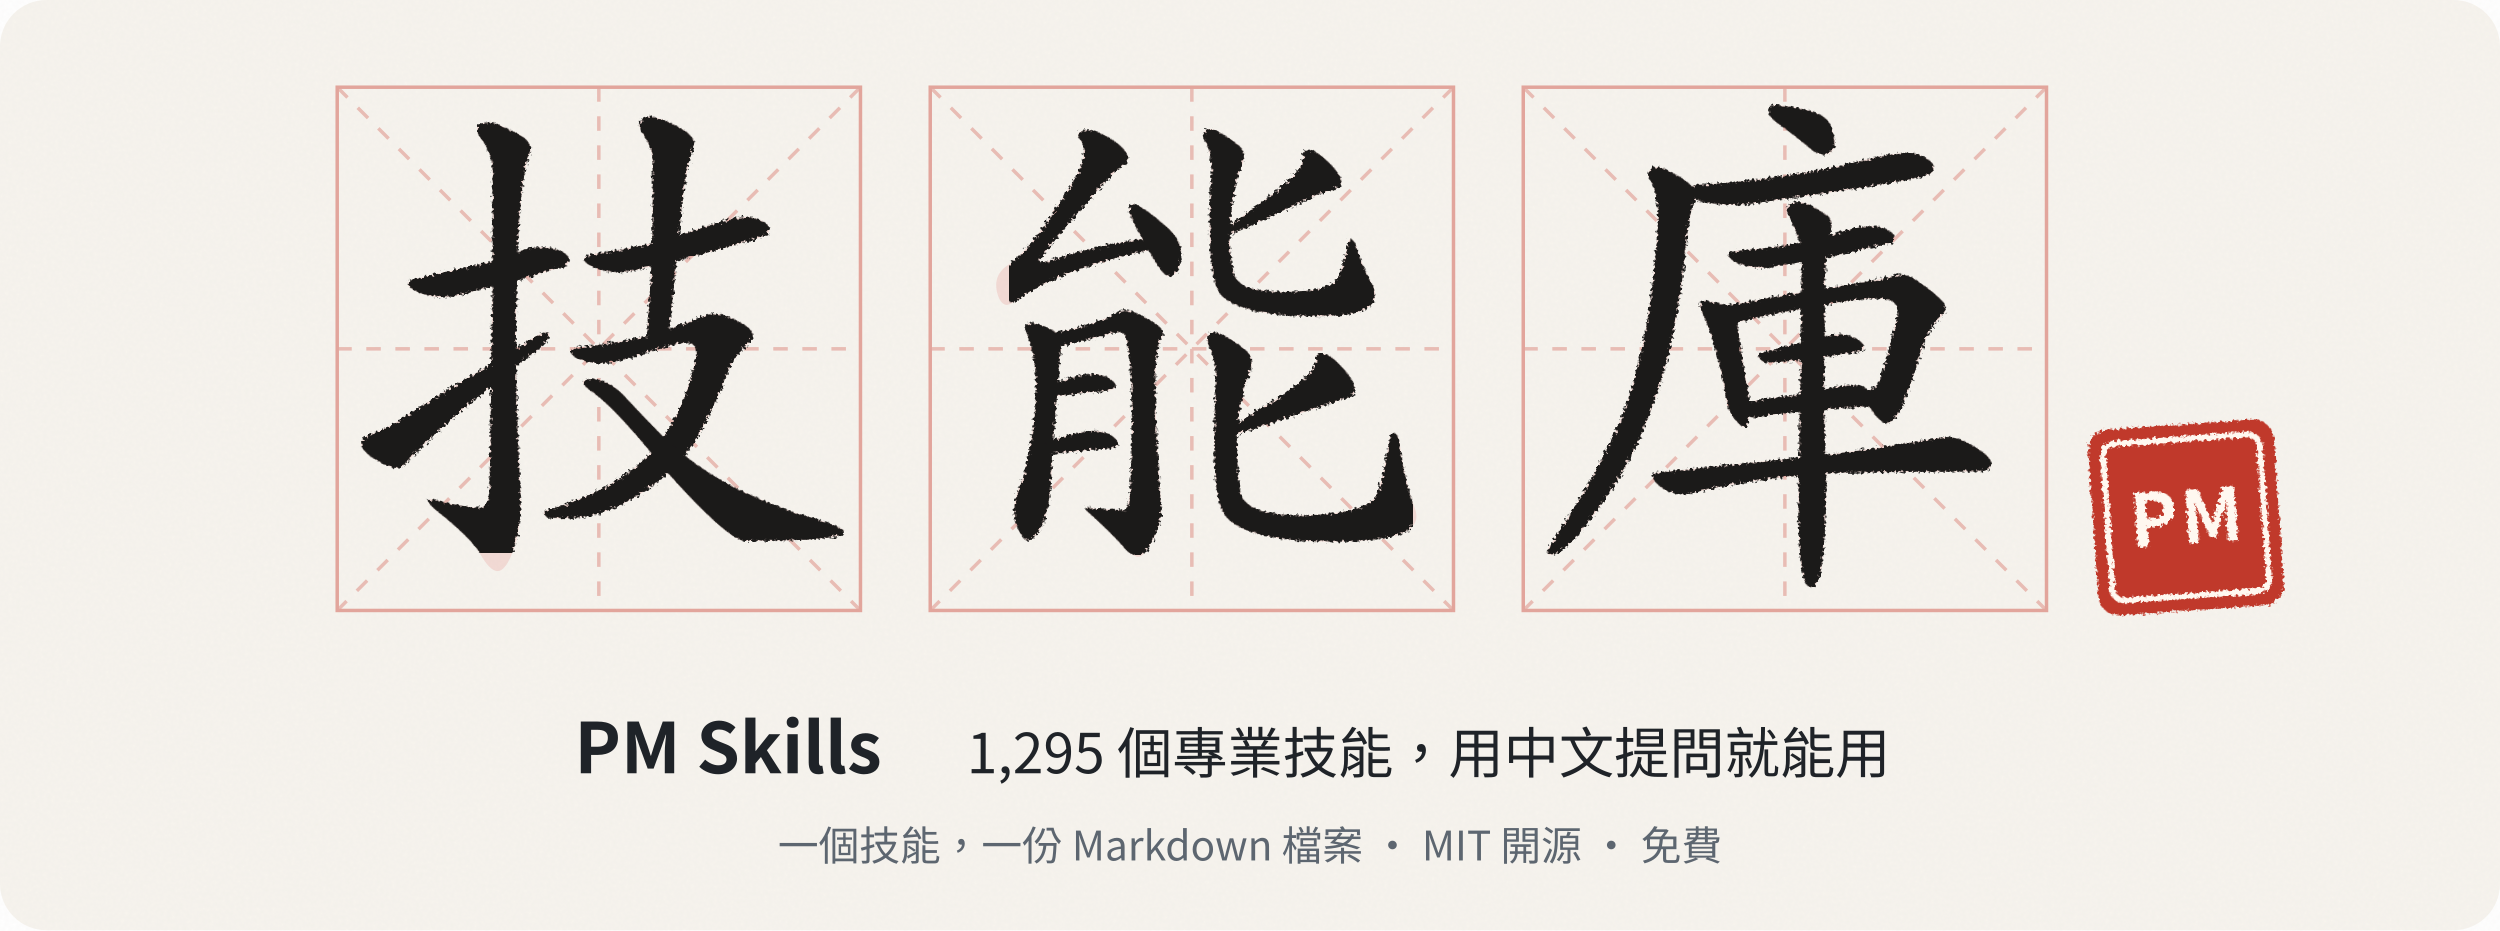
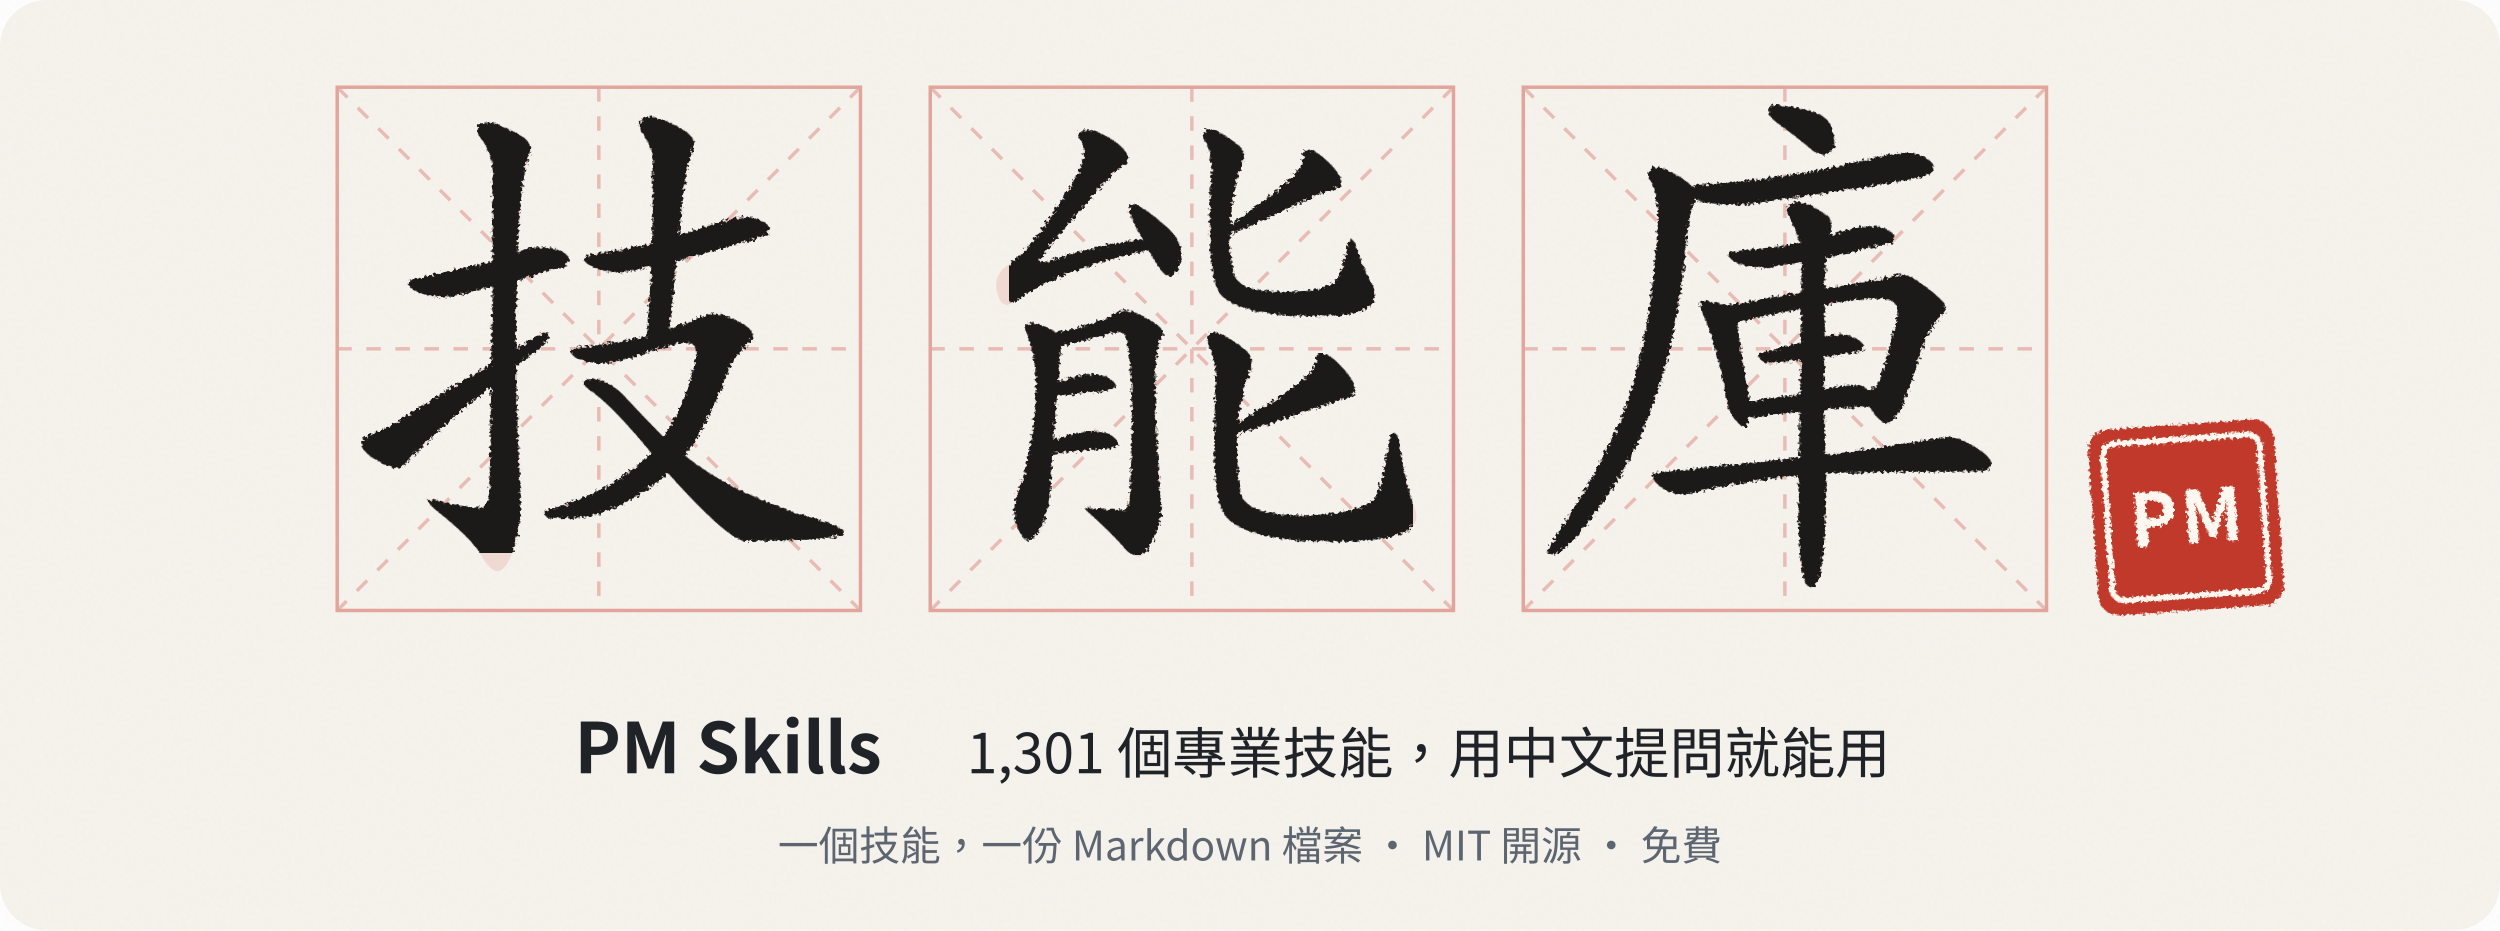
- <svg xmlns="http://www.w3.org/2000/svg" width="860" height="320" viewBox="0 0 860 320" role="img" aria-label="書法動畫：「技能庫」三個字一筆一畫寫出來，最後蓋上 PM 印章。PM Skills，1,295 個專業技能，用中文提問就能用">
+ <svg xmlns="http://www.w3.org/2000/svg" width="860" height="320" viewBox="0 0 860 320" role="img" aria-label="書法動畫：「技能庫」三個字一筆一畫寫出來，最後蓋上 PM 印章。PM Skills，1,301 個專業技能，用中文提問就能用">
  <style>
text{font-family:"PingFang TC","Noto Sans CJK TC","Microsoft JhengHei",sans-serif}
@keyframes k0{0%,2.86%{stroke-dashoffset:302;opacity:0}2.93%{opacity:1}4.00%,91.43%{stroke-dashoffset:0;opacity:1}96.43%,100%{stroke-dashoffset:0;opacity:0}}.k0{animation:k0 14s infinite;stroke-dasharray:298 898;stroke-dashoffset:0}
@keyframes k1{0%,4.43%{stroke-dashoffset:946;opacity:0}4.50%{opacity:1}7.23%,91.43%{stroke-dashoffset:0;opacity:1}96.43%,100%{stroke-dashoffset:0;opacity:0}}.k1{animation:k1 14s infinite;stroke-dasharray:942 1542;stroke-dashoffset:0}
@keyframes k2{0%,7.66%{stroke-dashoffset:420;opacity:0}7.73%{opacity:1}8.90%,91.43%{stroke-dashoffset:0;opacity:1}96.43%,100%{stroke-dashoffset:0;opacity:0}}.k2{animation:k2 14s infinite;stroke-dasharray:416 1016;stroke-dashoffset:0}
@keyframes k3{0%,9.33%{stroke-dashoffset:349;opacity:0}9.40%{opacity:1}10.47%,91.43%{stroke-dashoffset:0;opacity:1}96.43%,100%{stroke-dashoffset:0;opacity:0}}.k3{animation:k3 14s infinite;stroke-dasharray:345 945;stroke-dashoffset:0}
@keyframes k4{0%,10.90%{stroke-dashoffset:436;opacity:0}10.97%{opacity:1}12.18%,91.43%{stroke-dashoffset:0;opacity:1}96.43%,100%{stroke-dashoffset:0;opacity:0}}.k4{animation:k4 14s infinite;stroke-dasharray:432 1032;stroke-dashoffset:0}
@keyframes k5{0%,12.61%{stroke-dashoffset:806;opacity:0}12.68%{opacity:1}15.00%,91.43%{stroke-dashoffset:0;opacity:1}96.43%,100%{stroke-dashoffset:0;opacity:0}}.k5{animation:k5 14s infinite;stroke-dasharray:802 1402;stroke-dashoffset:0}
@keyframes k6{0%,15.43%{stroke-dashoffset:606;opacity:0}15.50%{opacity:1}17.22%,91.43%{stroke-dashoffset:0;opacity:1}96.43%,100%{stroke-dashoffset:0;opacity:0}}.k6{animation:k6 14s infinite;stroke-dasharray:602 1202;stroke-dashoffset:0}
@keyframes k7{0%,19.43%{stroke-dashoffset:570;opacity:0}19.51%{opacity:1}21.12%,91.43%{stroke-dashoffset:0;opacity:1}96.43%,100%{stroke-dashoffset:0;opacity:0}}.k7{animation:k7 14s infinite;stroke-dasharray:566 1166;stroke-dashoffset:0}
@keyframes k8{0%,21.55%{stroke-dashoffset:143;opacity:0}21.62%{opacity:1}22.69%,91.43%{stroke-dashoffset:0;opacity:1}96.43%,100%{stroke-dashoffset:0;opacity:0}}.k8{animation:k8 14s infinite;stroke-dasharray:139 739;stroke-dashoffset:0}
@keyframes k9{0%,23.12%{stroke-dashoffset:422;opacity:0}23.19%{opacity:1}24.36%,91.43%{stroke-dashoffset:0;opacity:1}96.43%,100%{stroke-dashoffset:0;opacity:0}}.k9{animation:k9 14s infinite;stroke-dasharray:418 1018;stroke-dashoffset:0}
@keyframes k10{0%,24.79%{stroke-dashoffset:658;opacity:0}24.86%{opacity:1}26.74%,91.43%{stroke-dashoffset:0;opacity:1}96.43%,100%{stroke-dashoffset:0;opacity:0}}.k10{animation:k10 14s infinite;stroke-dasharray:654 1254;stroke-dashoffset:0}
@keyframes k11{0%,27.17%{stroke-dashoffset:109;opacity:0}27.24%{opacity:1}28.31%,91.43%{stroke-dashoffset:0;opacity:1}96.43%,100%{stroke-dashoffset:0;opacity:0}}.k11{animation:k11 14s infinite;stroke-dasharray:105 705;stroke-dashoffset:0}
@keyframes k12{0%,28.74%{stroke-dashoffset:122;opacity:0}28.81%{opacity:1}29.88%,91.43%{stroke-dashoffset:0;opacity:1}96.43%,100%{stroke-dashoffset:0;opacity:0}}.k12{animation:k12 14s infinite;stroke-dasharray:118 718;stroke-dashoffset:0}
@keyframes k13{0%,30.31%{stroke-dashoffset:250;opacity:0}30.38%{opacity:1}31.45%,91.43%{stroke-dashoffset:0;opacity:1}96.43%,100%{stroke-dashoffset:0;opacity:0}}.k13{animation:k13 14s infinite;stroke-dasharray:246 846;stroke-dashoffset:0}
@keyframes k14{0%,31.88%{stroke-dashoffset:667;opacity:0}31.95%{opacity:1}33.85%,91.43%{stroke-dashoffset:0;opacity:1}96.43%,100%{stroke-dashoffset:0;opacity:0}}.k14{animation:k14 14s infinite;stroke-dasharray:663 1263;stroke-dashoffset:0}
@keyframes k15{0%,34.28%{stroke-dashoffset:252;opacity:0}34.35%{opacity:1}35.43%,91.43%{stroke-dashoffset:0;opacity:1}96.43%,100%{stroke-dashoffset:0;opacity:0}}.k15{animation:k15 14s infinite;stroke-dasharray:248 848;stroke-dashoffset:0}
@keyframes k16{0%,35.85%{stroke-dashoffset:817;opacity:0}35.93%{opacity:1}38.27%,91.43%{stroke-dashoffset:0;opacity:1}96.43%,100%{stroke-dashoffset:0;opacity:0}}.k16{animation:k16 14s infinite;stroke-dasharray:813 1413;stroke-dashoffset:0}
@keyframes k17{0%,40.49%{stroke-dashoffset:128;opacity:0}40.56%{opacity:1}41.63%,91.43%{stroke-dashoffset:0;opacity:1}96.43%,100%{stroke-dashoffset:0;opacity:0}}.k17{animation:k17 14s infinite;stroke-dasharray:124 724;stroke-dashoffset:0}
@keyframes k18{0%,42.06%{stroke-dashoffset:464;opacity:0}42.13%{opacity:1}43.43%,91.43%{stroke-dashoffset:0;opacity:1}96.43%,100%{stroke-dashoffset:0;opacity:0}}.k18{animation:k18 14s infinite;stroke-dasharray:460 1060;stroke-dashoffset:0}
@keyframes k19{0%,43.86%{stroke-dashoffset:810;opacity:0}43.93%{opacity:1}46.26%,91.43%{stroke-dashoffset:0;opacity:1}96.43%,100%{stroke-dashoffset:0;opacity:0}}.k19{animation:k19 14s infinite;stroke-dasharray:806 1406;stroke-dashoffset:0}
@keyframes k20{0%,46.68%{stroke-dashoffset:315;opacity:0}46.76%{opacity:1}47.83%,91.43%{stroke-dashoffset:0;opacity:1}96.43%,100%{stroke-dashoffset:0;opacity:0}}.k20{animation:k20 14s infinite;stroke-dasharray:311 911;stroke-dashoffset:0}
@keyframes k21{0%,48.26%{stroke-dashoffset:245;opacity:0}48.33%{opacity:1}49.40%,91.43%{stroke-dashoffset:0;opacity:1}96.43%,100%{stroke-dashoffset:0;opacity:0}}.k21{animation:k21 14s infinite;stroke-dasharray:241 841;stroke-dashoffset:0}
@keyframes k22{0%,49.83%{stroke-dashoffset:621;opacity:0}49.90%{opacity:1}51.66%,91.43%{stroke-dashoffset:0;opacity:1}96.43%,100%{stroke-dashoffset:0;opacity:0}}.k22{animation:k22 14s infinite;stroke-dasharray:617 1217;stroke-dashoffset:0}
@keyframes k23{0%,52.09%{stroke-dashoffset:194;opacity:0}52.16%{opacity:1}53.24%,91.43%{stroke-dashoffset:0;opacity:1}96.43%,100%{stroke-dashoffset:0;opacity:0}}.k23{animation:k23 14s infinite;stroke-dasharray:190 790;stroke-dashoffset:0}
@keyframes k24{0%,53.66%{stroke-dashoffset:234;opacity:0}53.74%{opacity:1}54.81%,91.43%{stroke-dashoffset:0;opacity:1}96.43%,100%{stroke-dashoffset:0;opacity:0}}.k24{animation:k24 14s infinite;stroke-dasharray:230 830;stroke-dashoffset:0}
@keyframes k25{0%,55.24%{stroke-dashoffset:651;opacity:0}55.31%{opacity:1}57.16%,91.43%{stroke-dashoffset:0;opacity:1}96.43%,100%{stroke-dashoffset:0;opacity:0}}.k25{animation:k25 14s infinite;stroke-dasharray:647 1247;stroke-dashoffset:0}
@keyframes k26{0%,57.59%{stroke-dashoffset:751;opacity:0}57.66%{opacity:1}59.81%,91.43%{stroke-dashoffset:0;opacity:1}96.43%,100%{stroke-dashoffset:0;opacity:0}}.k26{animation:k26 14s infinite;stroke-dasharray:747 1347;stroke-dashoffset:0}
@keyframes seal{0%,63.10%{opacity:0;transform:scale(1.35)}65.60%{opacity:1;transform:scale(.96)}67.03%,91.43%{opacity:1;transform:scale(1)}96.43%,100%{opacity:0;transform:scale(1)}}.seal{animation:seal 14s infinite;transform-box:fill-box;transform-origin:center}
@media (prefers-reduced-motion: reduce){[class]{animation:none!important}}
</style>
  <defs>
    <filter id="brush" x="-5%" y="-5%" width="110%" height="110%">
      <feTurbulence type="fractalNoise" baseFrequency=".9" numOctaves="2" seed="7" result="n" />
      <feDisplacementMap in="SourceGraphic" in2="n" scale="2.2" />
    </filter>
    <filter id="grain">
      <feTurbulence type="fractalNoise" baseFrequency=".75" numOctaves="2" seed="3" />
      <feColorMatrix values="0 0 0 0 .5  0 0 0 0 .45  0 0 0 0 .4  0 0 0 .07 0" />
    </filter>
    <clipPath id="c0">
      <path d="M 352 522 Q 445 549 448 551 Q 457 560 452 568 Q 445 580 414 586 Q 383 590 353 577 L 304 559 Q 163 528 160 526 Q 123 519 150 503 Q 195 479 254 497 Q 276 504 304 510 L 352 522 Z" />
    </clipPath>
    <clipPath id="c1">
      <path d="M 301 315 Q 300 224 298 112 Q 298 87 284 78 Q 280 74 209 87 Q 176 99 179 89 Q 180 82 200 67 Q 263 16 279 -12 Q 298 -46 313 -47 Q 328 -48 342 -13 Q 361 33 359 106 Q 352 230 350 354 L 350 387 Q 349 454 352 522 L 353 577 Q 359 718 374 765 Q 392 795 336 817 Q 302 836 283 829 Q 265 822 281 800 Q 303 772 304 738 Q 305 719 304 559 L 304 510 Q 303 444 301 358 L 301 315 Z" />
    </clipPath>
    <clipPath id="c2">
      <path d="M 301 358 Q 205 303 123 249 Q 87 227 63 220 Q 50 213 47 204 Q 46 194 62 180 Q 83 164 108 156 Q 124 152 135 165 Q 193 228 301 315 L 350 354 Q 365 367 381 378 Q 403 391 412 407 Q 419 422 408 420 Q 395 420 350 387 L 301 358 Z" />
    </clipPath>
    <clipPath id="c3">
      <path d="M 664 560 Q 833 605 840 611 Q 849 620 844 628 Q 837 640 806 646 Q 779 649 669 610 L 616 595 Q 564 583 504 574 Q 467 567 495 551 Q 540 527 604 547 Q 608 548 615 549 L 664 560 Z" />
    </clipPath>
    <clipPath id="c4">
      <path d="M 650 427 Q 657 496 664 560 L 669 610 Q 679 733 698 787 Q 702 797 682 814 Q 646 836 621 841 Q 605 845 596 836 Q 587 829 596 813 Q 618 779 617 755 Q 618 679 616 595 L 615 549 Q 611 485 606 413 C 604 383 647 397 650 427 Z" />
    </clipPath>
    <clipPath id="c5">
      <path d="M 679 180 Q 716 219 765 344 Q 778 375 801 395 Q 822 413 807 427 Q 794 440 759 453 Q 734 462 703 446 Q 678 437 650 427 L 606 413 Q 555 401 479 392 Q 464 391 459 383 Q 455 376 475 367 Q 515 352 568 369 Q 665 400 684 400 Q 709 397 702 371 Q 680 272 638 216 L 614 185 Q 548 113 413 73 Q 397 69 410 59 Q 417 55 462 57 Q 555 64 647 145 L 679 180 Z" />
    </clipPath>
    <clipPath id="c6">
      <path d="M 647 145 Q 761 18 796 12 Q 911 12 957 18 Q 994 22 991 32 Q 988 41 896 67 Q 754 118 682 178 Q 679 179 679 180 L 638 216 Q 604 250 568 289 Q 534 328 501 328 Q 485 329 481 324 Q 480 318 493 308 Q 536 280 614 185 L 647 145 Z" />
    </clipPath>
    <clipPath id="c7">
      <path d="M 415 603 Q 327 591 225 558 Q 209 554 217 566 Q 233 590 282 646 Q 357 733 372 743 Q 381 750 386 757 Q 390 770 371 786 Q 337 813 311 816 Q 298 817 291 811 Q 287 804 295 795 Q 310 774 286 727 Q 208 594 157 555 Q 120 534 132 494 Q 139 473 151 474 Q 157 475 171 484 Q 249 539 400 575 Q 412 578 421 579 Q 422 580 428 580 C 458 585 445 607 415 603 Z" />
    </clipPath>
    <clipPath id="c8">
      <path d="M 428 580 Q 452 535 464 531 Q 473 528 481 537 Q 490 547 491 575 Q 492 596 469 621 Q 412 672 396 671 Q 392 670 389 658 Q 388 652 415 603 L 428 580 Z" />
    </clipPath>
    <clipPath id="c9">
      <path d="M 241 210 Q 244 259 248 296 L 250 322 Q 253 370 256 387 Q 256 391 256 393 C 258 412 258 412 245 420 Q 244 423 240 424 Q 212 439 195 438 Q 182 434 187 423 Q 230 324 181 134 Q 148 64 180 22 Q 186 9 196 14 Q 238 41 238 175 Q 238 179 239 183 L 241 210 Z" />
    </clipPath>
    <clipPath id="c10">
      <path d="M 256 393 Q 262 394 269 397 Q 314 407 359 419 Q 377 423 381 415 Q 402 352 391 105 Q 388 83 382 72 Q 381 72 322 75 Q 303 81 305 72 Q 350 32 376 3 Q 388 -13 402 -18 Q 409 -22 418 -13 Q 454 33 452 81 Q 430 366 450 404 Q 460 420 450 430 Q 431 446 398 460 Q 382 467 368 460 Q 320 433 245 420 C 216 414 227 385 256 393 Z" />
    </clipPath>
    <clipPath id="c11">
      <path d="M 248 296 Q 249 296 254 296 Q 308 303 348 306 Q 369 310 361 321 Q 351 334 329 338 Q 298 342 250 322 C 222 311 218 296 248 296 Z" />
    </clipPath>
    <clipPath id="c12">
      <path d="M 239 183 Q 240 183 245 183 Q 306 190 351 193 Q 373 197 365 209 Q 355 222 331 227 Q 307 231 241 210 C 212 201 209 183 239 183 Z" />
    </clipPath>
    <clipPath id="c13">
      <path d="M 586 611 Q 622 626 744 683 Q 765 693 788 699 Q 810 705 803 723 Q 794 741 773 759 Q 754 777 741 776 Q 728 777 730 764 Q 730 733 658 682 Q 624 657 587 630 C 563 612 558 599 586 611 Z" />
    </clipPath>
    <clipPath id="c14">
      <path d="M 867 511 Q 851 536 835 584 Q 832 597 825 602 Q 818 606 816 587 Q 803 532 794 521 Q 776 500 685 499 Q 637 502 617 510 Q 599 520 596 532 Q 587 556 586 611 L 587 630 Q 593 708 609 744 Q 621 771 603 787 Q 558 821 544 818 Q 531 814 537 797 Q 555 763 549 713 Q 540 530 568 495 Q 583 474 642 461 Q 687 452 759 452 Q 825 452 851 465 Q 879 481 867 511 Z" />
    </clipPath>
    <clipPath id="c15">
      <path d="M 600 221 Q 705 255 812 291 Q 836 295 830 315 Q 823 336 801 357 Q 782 378 768 378 Q 755 381 755 366 Q 752 336 672 286 Q 638 267 603 243 C 578 226 571 212 600 221 Z" />
    </clipPath>
    <clipPath id="c16">
      <path d="M 948 77 Q 930 123 919 201 Q 918 217 910 222 Q 901 226 898 207 Q 882 110 868 94 Q 837 64 726 62 Q 663 63 637 75 Q 613 87 608 103 Q 601 125 600 221 L 603 243 Q 609 307 624 338 Q 637 368 618 385 Q 569 424 552 420 Q 537 414 544 397 Q 563 360 558 304 Q 549 99 575 65 Q 596 32 673 19 Q 728 9 818 11 Q 897 14 930 30 Q 960 46 948 77 Z" />
    </clipPath>
    <clipPath id="c17">
      <path d="M 515 817 Q 539 799 564 778 Q 579 766 594 769 Q 604 770 609 784 Q 612 800 600 828 Q 588 855 506 864 Q 490 867 484 863 Q 480 859 482 846 Q 486 836 515 817 Z" />
    </clipPath>
    <clipPath id="c18">
      <path d="M 337 680 Q 386 665 446 672 Q 776 717 797 731 Q 807 738 802 748 Q 796 761 767 770 Q 736 777 630 748 Q 467 715 340 709 Q 334 709 330 706 C 301 699 308 688 337 680 Z" />
    </clipPath>
    <clipPath id="c19">
      <path d="M 330 706 Q 314 722 286 735 Q 267 747 253 742 Q 240 735 247 720 Q 269 689 262 606 Q 261 597 260 586 Q 245 393 194 258 Q 152 155 56 8 Q 50 1 48 -5 Q 45 -17 56 -15 Q 95 -9 191 141 Q 203 163 215 186 Q 293 345 315 557 Q 324 657 337 680 C 342 696 342 696 330 706 Z" />
    </clipPath>
    <clipPath id="c20">
      <path d="M 593 566 Q 720 596 722 596 Q 729 603 726 610 Q 720 620 696 627 Q 669 633 600 610 L 542 595 Q 484 585 420 580 Q 389 576 411 560 Q 450 539 497 550 Q 519 554 545 558 L 593 566 Z" />
    </clipPath>
    <clipPath id="c21">
      <path d="M 396 473 Q 386 477 364 481 Q 352 484 349 479 Q 342 473 351 457 Q 379 396 396 297 Q 399 267 416 248 Q 434 226 439 241 Q 440 248 442 255 L 442 285 Q 441 295 440 306 Q 422 406 419 439 Q 418 440 420 440 C 421 465 421 465 396 473 Z" />
    </clipPath>
    <clipPath id="c22">
      <path d="M 677 275 Q 690 253 704 245 Q 714 236 732 257 Q 747 279 783 396 Q 793 427 819 452 Q 832 465 822 479 Q 806 498 764 526 Q 743 536 728 532 Q 694 522 645 515 Q 620 511 590 506 L 544 498 Q 525 497 506 492 Q 445 480 396 473 C 366 469 391 433 420 440 Q 469 453 544 466 L 590 474 Q 702 495 724 480 Q 737 470 732 452 Q 705 340 695 322 Q 689 310 673 307 C 659 300 660 300 677 275 Z" />
    </clipPath>
    <clipPath id="c23">
      <path d="M 589 372 Q 622 378 651 381 Q 673 385 665 397 Q 655 410 631 415 Q 615 418 590 412 L 544 400 Q 502 390 467 380 Q 451 377 470 362 Q 476 359 543 366 L 589 372 Z" />
    </clipPath>
    <clipPath id="c24">
      <path d="M 589 269 Q 628 273 677 275 C 706 276 695 286 673 307 Q 672 310 668 312 Q 647 324 589 308 L 542 299 Q 487 292 442 285 C 412 280 412 260 442 255 Q 452 252 464 255 Q 494 261 541 265 L 589 269 Z" />
    </clipPath>
    <clipPath id="c25">
      <path d="M 593 144 Q 636 147 889 148 Q 908 148 914 156 Q 920 168 904 182 Q 853 222 814 214 Q 730 199 591 180 L 540 175 Q 413 162 265 146 Q 244 145 259 127 Q 272 112 291 107 Q 312 101 328 105 Q 424 129 533 139 Q 534 140 539 139 L 593 144 Z" />
    </clipPath>
    <clipPath id="c26">
      <path d="M 539 139 Q 536 -47 554 -73 Q 560 -80 567 -78 Q 583 -68 587 -13 Q 594 66 593 144 L 591 180 Q 590 213 589 269 L 589 308 Q 589 338 589 372 L 590 412 Q 590 442 590 474 L 590 506 Q 590 536 593 566 L 600 610 Q 601 617 603 625 Q 606 643 592 651 Q 561 672 547 674 Q 535 678 520 670 Q 511 663 519 652 Q 540 601 542 595 L 545 558 Q 545 530 544 498 L 544 466 Q 544 435 544 400 L 543 366 Q 542 335 542 299 L 541 265 Q 540 223 540 175 L 539 139 Z" />
    </clipPath>
  </defs>
  <rect width="860" height="320" rx="16" fill="#f7f4ee" />
  <rect width="860" height="320" rx="16" filter="url(#grain)" />
  <g stroke="#e2a59c" fill="none" stroke-width="1.2">
    <rect x="116" y="30" width="180" height="180" />
    <path d="M116 120h180M206 30v180M116 30l180 180M296 30l-180 180" stroke-dasharray="5 5" opacity=".7" />
  </g>
  <g transform="matrix(0.17578 0 0 -0.17578 116 188.20)" fill="#d9534f" opacity=".16">
    <path d="M 352 522 Q 445 549 448 551 Q 457 560 452 568 Q 445 580 414 586 Q 383 590 353 577 L 304 559 Q 163 528 160 526 Q 123 519 150 503 Q 195 479 254 497 Q 276 504 304 510 L 352 522 Z" />
    <path d="M 301 315 Q 300 224 298 112 Q 298 87 284 78 Q 280 74 209 87 Q 176 99 179 89 Q 180 82 200 67 Q 263 16 279 -12 Q 298 -46 313 -47 Q 328 -48 342 -13 Q 361 33 359 106 Q 352 230 350 354 L 350 387 Q 349 454 352 522 L 353 577 Q 359 718 374 765 Q 392 795 336 817 Q 302 836 283 829 Q 265 822 281 800 Q 303 772 304 738 Q 305 719 304 559 L 304 510 Q 303 444 301 358 L 301 315 Z" />
    <path d="M 301 358 Q 205 303 123 249 Q 87 227 63 220 Q 50 213 47 204 Q 46 194 62 180 Q 83 164 108 156 Q 124 152 135 165 Q 193 228 301 315 L 350 354 Q 365 367 381 378 Q 403 391 412 407 Q 419 422 408 420 Q 395 420 350 387 L 301 358 Z" />
    <path d="M 664 560 Q 833 605 840 611 Q 849 620 844 628 Q 837 640 806 646 Q 779 649 669 610 L 616 595 Q 564 583 504 574 Q 467 567 495 551 Q 540 527 604 547 Q 608 548 615 549 L 664 560 Z" />
    <path d="M 650 427 Q 657 496 664 560 L 669 610 Q 679 733 698 787 Q 702 797 682 814 Q 646 836 621 841 Q 605 845 596 836 Q 587 829 596 813 Q 618 779 617 755 Q 618 679 616 595 L 615 549 Q 611 485 606 413 C 604 383 647 397 650 427 Z" />
    <path d="M 679 180 Q 716 219 765 344 Q 778 375 801 395 Q 822 413 807 427 Q 794 440 759 453 Q 734 462 703 446 Q 678 437 650 427 L 606 413 Q 555 401 479 392 Q 464 391 459 383 Q 455 376 475 367 Q 515 352 568 369 Q 665 400 684 400 Q 709 397 702 371 Q 680 272 638 216 L 614 185 Q 548 113 413 73 Q 397 69 410 59 Q 417 55 462 57 Q 555 64 647 145 L 679 180 Z" />
    <path d="M 647 145 Q 761 18 796 12 Q 911 12 957 18 Q 994 22 991 32 Q 988 41 896 67 Q 754 118 682 178 Q 679 179 679 180 L 638 216 Q 604 250 568 289 Q 534 328 501 328 Q 485 329 481 324 Q 480 318 493 308 Q 536 280 614 185 L 647 145 Z" />
  </g>
  <g filter="url(#brush)">
    <g transform="matrix(0.17578 0 0 -0.17578 116 188.20)" fill="none" stroke="#1b1a19" stroke-width="140" stroke-linecap="round" stroke-linejoin="round">
      <path class="k0" clip-path="url(#c0)" d="M152 516L188 511L240 518L393 561L443 560" />
      <path class="k1" clip-path="url(#c1)" d="M289 814L306 806L337 771L325 415L328 97L322 66L305 34L237 61L198 80L196 87L185 87" />
      <path class="k2" clip-path="url(#c2)" d="M60 202L111 197L227 287L406 412" />
      <path class="k3" clip-path="url(#c3)" d="M496 564L533 558L573 563L797 622L833 622" />
      <path class="k4" clip-path="url(#c4)" d="M608 825L654 783L630 443L612 421" />
      <path class="k5" clip-path="url(#c5)" d="M467 381L511 377L555 383L691 420L724 418L747 406L718 308L691 247L634 168L598 136L532 96L452 69L415 65" />
      <path class="k6" clip-path="url(#c6)" d="M486 322L516 310L550 285L673 151L778 70L826 51L986 30" />
    </g>
  </g>
  <g stroke="#e2a59c" fill="none" stroke-width="1.2">
    <rect x="320" y="30" width="180" height="180" />
    <path d="M320 120h180M410 30v180M320 30l180 180M500 30l-180 180" stroke-dasharray="5 5" opacity=".7" />
  </g>
  <g transform="matrix(0.17578 0 0 -0.17578 320 188.20)" fill="#d9534f" opacity=".16">
    <path d="M 415 603 Q 327 591 225 558 Q 209 554 217 566 Q 233 590 282 646 Q 357 733 372 743 Q 381 750 386 757 Q 390 770 371 786 Q 337 813 311 816 Q 298 817 291 811 Q 287 804 295 795 Q 310 774 286 727 Q 208 594 157 555 Q 120 534 132 494 Q 139 473 151 474 Q 157 475 171 484 Q 249 539 400 575 Q 412 578 421 579 Q 422 580 428 580 C 458 585 445 607 415 603 Z" />
    <path d="M 428 580 Q 452 535 464 531 Q 473 528 481 537 Q 490 547 491 575 Q 492 596 469 621 Q 412 672 396 671 Q 392 670 389 658 Q 388 652 415 603 L 428 580 Z" />
    <path d="M 241 210 Q 244 259 248 296 L 250 322 Q 253 370 256 387 Q 256 391 256 393 C 258 412 258 412 245 420 Q 244 423 240 424 Q 212 439 195 438 Q 182 434 187 423 Q 230 324 181 134 Q 148 64 180 22 Q 186 9 196 14 Q 238 41 238 175 Q 238 179 239 183 L 241 210 Z" />
    <path d="M 256 393 Q 262 394 269 397 Q 314 407 359 419 Q 377 423 381 415 Q 402 352 391 105 Q 388 83 382 72 Q 381 72 322 75 Q 303 81 305 72 Q 350 32 376 3 Q 388 -13 402 -18 Q 409 -22 418 -13 Q 454 33 452 81 Q 430 366 450 404 Q 460 420 450 430 Q 431 446 398 460 Q 382 467 368 460 Q 320 433 245 420 C 216 414 227 385 256 393 Z" />
    <path d="M 248 296 Q 249 296 254 296 Q 308 303 348 306 Q 369 310 361 321 Q 351 334 329 338 Q 298 342 250 322 C 222 311 218 296 248 296 Z" />
    <path d="M 239 183 Q 240 183 245 183 Q 306 190 351 193 Q 373 197 365 209 Q 355 222 331 227 Q 307 231 241 210 C 212 201 209 183 239 183 Z" />
    <path d="M 586 611 Q 622 626 744 683 Q 765 693 788 699 Q 810 705 803 723 Q 794 741 773 759 Q 754 777 741 776 Q 728 777 730 764 Q 730 733 658 682 Q 624 657 587 630 C 563 612 558 599 586 611 Z" />
    <path d="M 867 511 Q 851 536 835 584 Q 832 597 825 602 Q 818 606 816 587 Q 803 532 794 521 Q 776 500 685 499 Q 637 502 617 510 Q 599 520 596 532 Q 587 556 586 611 L 587 630 Q 593 708 609 744 Q 621 771 603 787 Q 558 821 544 818 Q 531 814 537 797 Q 555 763 549 713 Q 540 530 568 495 Q 583 474 642 461 Q 687 452 759 452 Q 825 452 851 465 Q 879 481 867 511 Z" />
    <path d="M 600 221 Q 705 255 812 291 Q 836 295 830 315 Q 823 336 801 357 Q 782 378 768 378 Q 755 381 755 366 Q 752 336 672 286 Q 638 267 603 243 C 578 226 571 212 600 221 Z" />
    <path d="M 948 77 Q 930 123 919 201 Q 918 217 910 222 Q 901 226 898 207 Q 882 110 868 94 Q 837 64 726 62 Q 663 63 637 75 Q 613 87 608 103 Q 601 125 600 221 L 603 243 Q 609 307 624 338 Q 637 368 618 385 Q 569 424 552 420 Q 537 414 544 397 Q 563 360 558 304 Q 549 99 575 65 Q 596 32 673 19 Q 728 9 818 11 Q 897 14 930 30 Q 960 46 948 77 Z" />
  </g>
  <g filter="url(#brush)">
    <g transform="matrix(0.17578 0 0 -0.17578 320 188.20)" fill="none" stroke="#1b1a19" stroke-width="140" stroke-linecap="round" stroke-linejoin="round">
      <path class="k7" clip-path="url(#c7)" d="M299 806L320 792L337 762L276 668L205 579L193 539L225 537L312 568L396 588L424 585" />
      <path class="k8" clip-path="url(#c8)" d="M398 662L452 597L468 545" />
      <path class="k9" clip-path="url(#c9)" d="M196 428L223 402L229 332L215 164L191 24" />
      <path class="k10" clip-path="url(#c10)" d="M254 416L264 410L380 441L396 435L417 412L421 92L414 55L401 36L314 70" />
      <path class="k11" clip-path="url(#c11)" d="M251 302L264 312L303 320L352 316" />
      <path class="k12" clip-path="url(#c12)" d="M242 190L256 201L292 207L330 209L355 203" />
      <path class="k13" clip-path="url(#c13)" d="M738 767L752 746L754 725L685 676L598 628L588 616" />
      <path class="k14" clip-path="url(#c14)" d="M547 806L581 761L570 699L565 611L573 537L591 502L621 486L689 476L750 477L803 486L828 499L824 595" />
      <path class="k15" clip-path="url(#c15)" d="M764 369L773 356L777 321L720 287L612 236L607 226" />
      <path class="k16" clip-path="url(#c16)" d="M556 406L593 357L579 264L579 143L593 80L620 58L667 42L760 37L843 44L895 62L905 73L908 214" />
    </g>
  </g>
  <g stroke="#e2a59c" fill="none" stroke-width="1.2">
    <rect x="524" y="30" width="180" height="180" />
    <path d="M524 120h180M614 30v180M524 30l180 180M704 30l-180 180" stroke-dasharray="5 5" opacity=".7" />
  </g>
  <g transform="matrix(0.17578 0 0 -0.17578 524 188.20)" fill="#d9534f" opacity=".16">
    <path d="M 515 817 Q 539 799 564 778 Q 579 766 594 769 Q 604 770 609 784 Q 612 800 600 828 Q 588 855 506 864 Q 490 867 484 863 Q 480 859 482 846 Q 486 836 515 817 Z" />
    <path d="M 337 680 Q 386 665 446 672 Q 776 717 797 731 Q 807 738 802 748 Q 796 761 767 770 Q 736 777 630 748 Q 467 715 340 709 Q 334 709 330 706 C 301 699 308 688 337 680 Z" />
    <path d="M 330 706 Q 314 722 286 735 Q 267 747 253 742 Q 240 735 247 720 Q 269 689 262 606 Q 261 597 260 586 Q 245 393 194 258 Q 152 155 56 8 Q 50 1 48 -5 Q 45 -17 56 -15 Q 95 -9 191 141 Q 203 163 215 186 Q 293 345 315 557 Q 324 657 337 680 C 342 696 342 696 330 706 Z" />
    <path d="M 593 566 Q 720 596 722 596 Q 729 603 726 610 Q 720 620 696 627 Q 669 633 600 610 L 542 595 Q 484 585 420 580 Q 389 576 411 560 Q 450 539 497 550 Q 519 554 545 558 L 593 566 Z" />
    <path d="M 396 473 Q 386 477 364 481 Q 352 484 349 479 Q 342 473 351 457 Q 379 396 396 297 Q 399 267 416 248 Q 434 226 439 241 Q 440 248 442 255 L 442 285 Q 441 295 440 306 Q 422 406 419 439 Q 418 440 420 440 C 421 465 421 465 396 473 Z" />
    <path d="M 677 275 Q 690 253 704 245 Q 714 236 732 257 Q 747 279 783 396 Q 793 427 819 452 Q 832 465 822 479 Q 806 498 764 526 Q 743 536 728 532 Q 694 522 645 515 Q 620 511 590 506 L 544 498 Q 525 497 506 492 Q 445 480 396 473 C 366 469 391 433 420 440 Q 469 453 544 466 L 590 474 Q 702 495 724 480 Q 737 470 732 452 Q 705 340 695 322 Q 689 310 673 307 C 659 300 660 300 677 275 Z" />
    <path d="M 589 372 Q 622 378 651 381 Q 673 385 665 397 Q 655 410 631 415 Q 615 418 590 412 L 544 400 Q 502 390 467 380 Q 451 377 470 362 Q 476 359 543 366 L 589 372 Z" />
    <path d="M 589 269 Q 628 273 677 275 C 706 276 695 286 673 307 Q 672 310 668 312 Q 647 324 589 308 L 542 299 Q 487 292 442 285 C 412 280 412 260 442 255 Q 452 252 464 255 Q 494 261 541 265 L 589 269 Z" />
    <path d="M 593 144 Q 636 147 889 148 Q 908 148 914 156 Q 920 168 904 182 Q 853 222 814 214 Q 730 199 591 180 L 540 175 Q 413 162 265 146 Q 244 145 259 127 Q 272 112 291 107 Q 312 101 328 105 Q 424 129 533 139 Q 534 140 539 139 L 593 144 Z" />
    <path d="M 539 139 Q 536 -47 554 -73 Q 560 -80 567 -78 Q 583 -68 587 -13 Q 594 66 593 144 L 591 180 Q 590 213 589 269 L 589 308 Q 589 338 589 372 L 590 412 Q 590 442 590 474 L 590 506 Q 590 536 593 566 L 600 610 Q 601 617 603 625 Q 606 643 592 651 Q 561 672 547 674 Q 535 678 520 670 Q 511 663 519 652 Q 540 601 542 595 L 545 558 Q 545 530 544 498 L 544 466 Q 544 435 544 400 L 543 366 Q 542 335 542 299 L 541 265 Q 540 223 540 175 L 539 139 Z" />
  </g>
  <g filter="url(#brush)">
    <g transform="matrix(0.17578 0 0 -0.17578 524 188.20)" fill="none" stroke="#1b1a19" stroke-width="140" stroke-linecap="round" stroke-linejoin="round">
      <path class="k17" clip-path="url(#c17)" d="M490 857L567 817L590 788" />
      <path class="k18" clip-path="url(#c18)" d="M337 701L361 692L457 694L745 745L791 742" />
      <path class="k19" clip-path="url(#c19)" d="M259 729L289 699L298 680L280 502L254 365L224 267L191 191L117 66L57 -6" />
      <path class="k20" clip-path="url(#c20)" d="M413 571L473 565L602 587L673 607L719 604" />
      <path class="k21" clip-path="url(#c21)" d="M358 471L377 455L392 431L428 247" />
      <path class="k22" clip-path="url(#c22)" d="M404 470L427 460L686 505L747 501L775 466L733 335L710 287L682 303" />
      <path class="k23" clip-path="url(#c23)" d="M468 371L530 378L601 395L634 397L655 391" />
      <path class="k24" clip-path="url(#c24)" d="M448 263L492 277L637 295L649 295L669 279" />
      <path class="k25" clip-path="url(#c25)" d="M262 136L312 127L462 150L814 181L866 176L903 163" />
      <path class="k26" clip-path="url(#c26)" d="M527 661L561 633L570 607L563 -68" />
    </g>
  </g>
  <g transform="rotate(-4 752 178)">
    <g class="seal" filter="url(#brush)">
      <rect x="720" y="146" width="64" height="64" rx="7" fill="#c0392b" />
      <rect x="725" y="151" width="54" height="54" rx="4" fill="none" stroke="#fff8f0" stroke-width="2" />
      <text x="752" y="187" text-anchor="middle" font-size="25" font-weight="700" font-family="&quot;Songti SC&quot;,&quot;STSong&quot;,&quot;Noto Serif CJK SC&quot;,serif" fill="#fff8f0" letter-spacing="1">PM</text>
    </g>
  </g>
  <text x="197.6" y="266" font-size="24" font-weight="700" fill="#1f2328" font-family="-apple-system,&quot;Segoe UI&quot;,&quot;PingFang TC&quot;,&quot;Noto Sans CJK TC&quot;,&quot;Microsoft JhengHei&quot;,sans-serif">PM Skills</text>
-   <text x="332.56" y="266" font-size="19" fill="#1f2328">1,295 個專業技能，用中文提問就能用</text>
+   <text x="332.56" y="266" font-size="19" fill="#1f2328">1,301 個專業技能，用中文提問就能用</text>
  <text x="430" y="296" text-anchor="middle" font-size="14" fill="#5d6670">一個技能，一份 Markdown 檔案 · MIT 開源 · 免費</text>
</svg>
